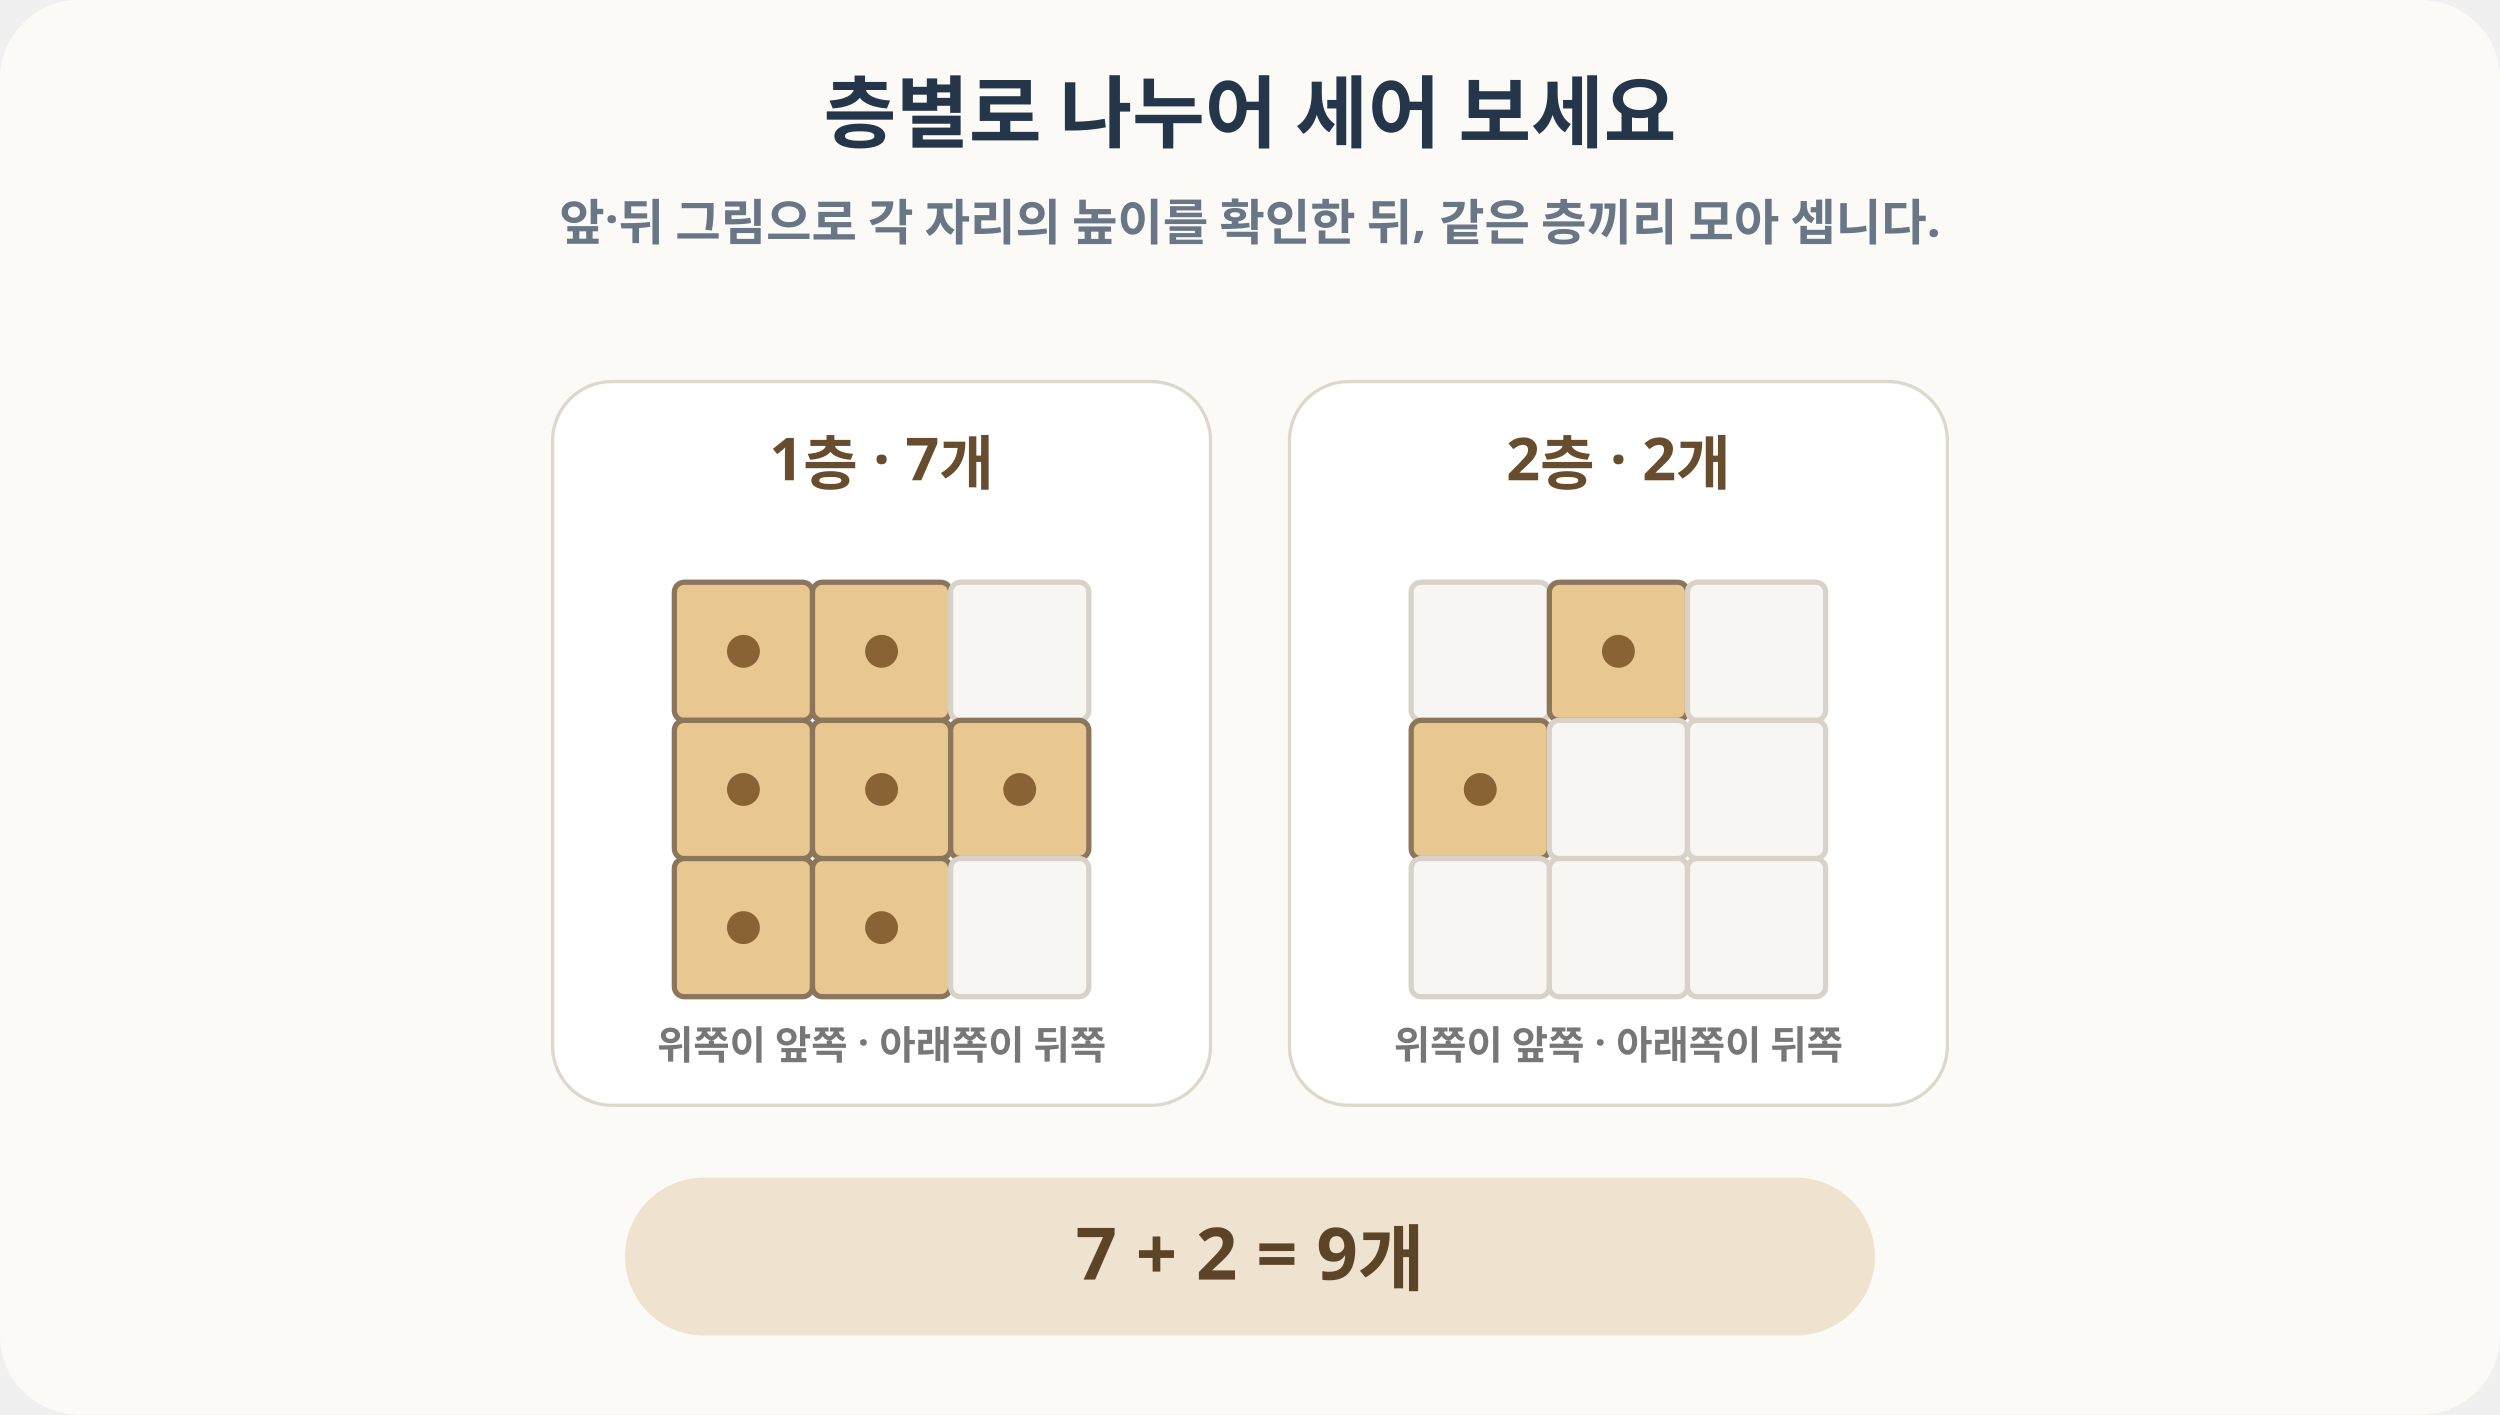
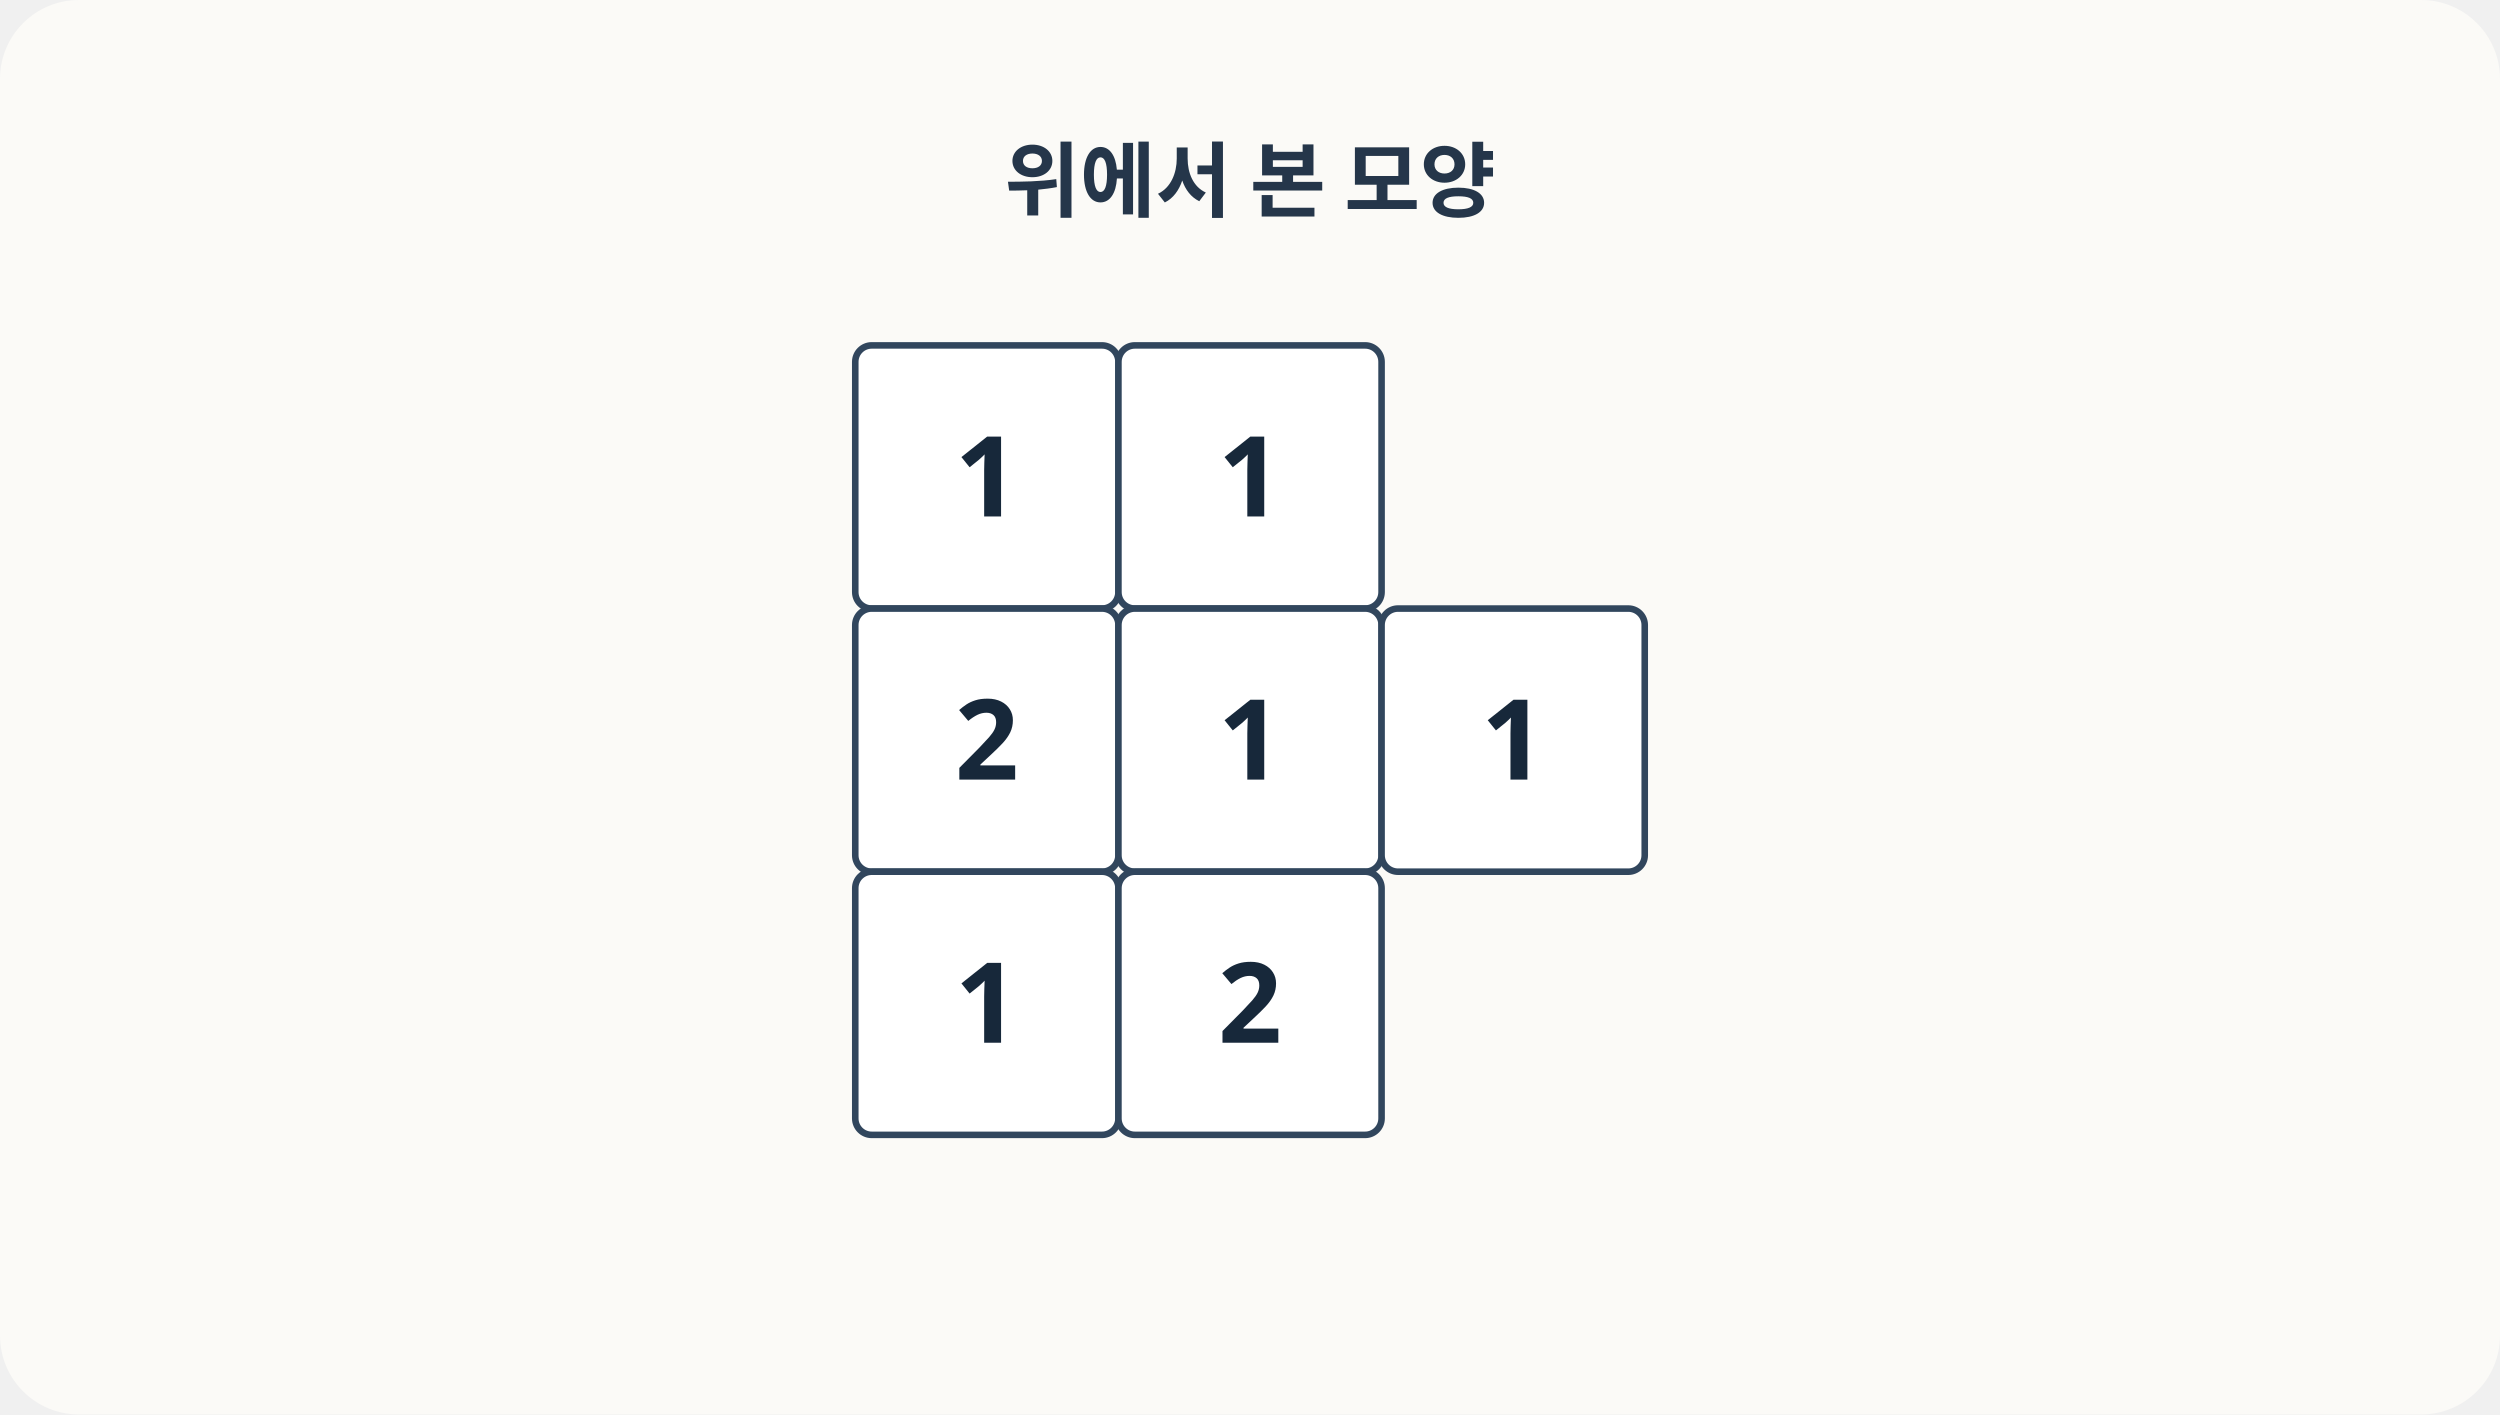
<svg xmlns="http://www.w3.org/2000/svg" viewBox="0 0 760 430" role="img" aria-labelledby="title desc">
  <rect width="760" height="430" rx="24" fill="#fbfaf7" />
-   <text x="380" y="43" text-anchor="middle" font-family="'Noto Sans KR','Malgun Gothic',sans-serif" font-size="24" font-weight="900" fill="#25364a">층별로 나누어 세어 보세요</text>
-   <text x="380" y="73" text-anchor="middle" font-family="'Noto Sans KR','Malgun Gothic',sans-serif" font-size="15" font-weight="700" fill="#697686">앞·뒤 그림으로 각 자리의 높이를 확인한 뒤, 같은 층끼리 모아 셉니다.</text>
-   <rect x="168" y="116" width="200" height="220" rx="18" fill="#fff" stroke="#ded7cc" />
-   <text x="268" y="146" text-anchor="middle" font-family="'Noto Sans KR','Malgun Gothic',sans-serif" font-size="18" font-weight="900" fill="#674d2d">1층 · 7개</text>
-   <g stroke-width="1.6">
-     <rect x="205" y="177" width="42" height="42" rx="3" fill="#e8c890" stroke="#8b765c" />
-     <circle cx="226" cy="198" r="5" fill="#8a6335" />
-     <rect x="247" y="177" width="42" height="42" rx="3" fill="#e8c890" stroke="#8b765c" />
-     <circle cx="268" cy="198" r="5" fill="#8a6335" />
-     <rect x="289" y="177" width="42" height="42" rx="3" fill="#f8f6f2" stroke="#d9d2c8" />
-     <rect x="205" y="219" width="42" height="42" rx="3" fill="#e8c890" stroke="#8b765c" />
-     <circle cx="226" cy="240" r="5" fill="#8a6335" />
-     <rect x="247" y="219" width="42" height="42" rx="3" fill="#e8c890" stroke="#8b765c" />
-     <circle cx="268" cy="240" r="5" fill="#8a6335" />
-     <rect x="289" y="219" width="42" height="42" rx="3" fill="#e8c890" stroke="#8b765c" />
-     <circle cx="310" cy="240" r="5" fill="#8a6335" />
-     <rect x="205" y="261" width="42" height="42" rx="3" fill="#e8c890" stroke="#8b765c" />
-     <circle cx="226" cy="282" r="5" fill="#8a6335" />
-     <rect x="247" y="261" width="42" height="42" rx="3" fill="#e8c890" stroke="#8b765c" />
-     <circle cx="268" cy="282" r="5" fill="#8a6335" />
-     <rect x="289" y="261" width="42" height="42" rx="3" fill="#f8f6f2" stroke="#d9d2c8" />
+   <text x="380" y="64" text-anchor="middle" font-family="'Noto Sans KR','Malgun Gothic',sans-serif" font-size="25" font-weight="900" fill="#25364a">위에서 본 모양</text>
+   <g font-family="'Noto Sans KR','Malgun Gothic',sans-serif" font-size="34" font-weight="900" text-anchor="middle" dominant-baseline="middle">
+     <rect x="260" y="105" width="80" height="80" rx="5" fill="#fff" stroke="#31465d" stroke-width="2" />
+     <text x="300" y="145" fill="#17283a">1</text>
+     <rect x="340" y="105" width="80" height="80" rx="5" fill="#fff" stroke="#31465d" stroke-width="2" />
+     <text x="380" y="145" fill="#17283a">1</text>
+     <rect x="260" y="185" width="80" height="80" rx="5" fill="#fff" stroke="#31465d" stroke-width="2" />
+     <text x="300" y="225" fill="#17283a">2</text>
+     <rect x="340" y="185" width="80" height="80" rx="5" fill="#fff" stroke="#31465d" stroke-width="2" />
+     <text x="380" y="225" fill="#17283a">1</text>
+     <rect x="420" y="185" width="80" height="80" rx="5" fill="#fff" stroke="#31465d" stroke-width="2" />
+     <text x="460" y="225" fill="#17283a">1</text>
+     <rect x="260" y="265" width="80" height="80" rx="5" fill="#fff" stroke="#31465d" stroke-width="2" />
+     <text x="300" y="305" fill="#17283a">1</text>
+     <rect x="340" y="265" width="80" height="80" rx="5" fill="#fff" stroke="#31465d" stroke-width="2" />
+     <text x="380" y="305" fill="#17283a">2</text>
  </g>
-   <text x="268" y="322" text-anchor="middle" font-family="'Noto Sans KR','Malgun Gothic',sans-serif" font-size="12" font-weight="700" fill="#777">위쪽이 앞쪽 · 아래쪽이 뒤쪽</text>
-   <rect x="392" y="116" width="200" height="220" rx="18" fill="#fff" stroke="#ded7cc" />
-   <text x="492" y="146" text-anchor="middle" font-family="'Noto Sans KR','Malgun Gothic',sans-serif" font-size="18" font-weight="900" fill="#674d2d">2층 · 2개</text>
-   <g stroke-width="1.6">
-     <rect x="429" y="177" width="42" height="42" rx="3" fill="#f8f6f2" stroke="#d9d2c8" />
-     <rect x="471" y="177" width="42" height="42" rx="3" fill="#e8c890" stroke="#8b765c" />
-     <circle cx="492" cy="198" r="5" fill="#8a6335" />
-     <rect x="513" y="177" width="42" height="42" rx="3" fill="#f8f6f2" stroke="#d9d2c8" />
-     <rect x="429" y="219" width="42" height="42" rx="3" fill="#e8c890" stroke="#8b765c" />
-     <circle cx="450" cy="240" r="5" fill="#8a6335" />
-     <rect x="471" y="219" width="42" height="42" rx="3" fill="#f8f6f2" stroke="#d9d2c8" />
-     <rect x="513" y="219" width="42" height="42" rx="3" fill="#f8f6f2" stroke="#d9d2c8" />
-     <rect x="429" y="261" width="42" height="42" rx="3" fill="#f8f6f2" stroke="#d9d2c8" />
-     <rect x="471" y="261" width="42" height="42" rx="3" fill="#f8f6f2" stroke="#d9d2c8" />
-     <rect x="513" y="261" width="42" height="42" rx="3" fill="#f8f6f2" stroke="#d9d2c8" />
-   </g>
-   <text x="492" y="322" text-anchor="middle" font-family="'Noto Sans KR','Malgun Gothic',sans-serif" font-size="12" font-weight="700" fill="#777">위쪽이 앞쪽 · 아래쪽이 뒤쪽</text>
-   <rect x="190" y="358" width="380" height="48" rx="24" fill="#efe3cf" />
-   <text x="380" y="389" text-anchor="middle" font-family="'Noto Sans KR','Malgun Gothic',sans-serif" font-size="22" font-weight="900" fill="#5b4428">7 + 2 = 9개</text>
</svg>
